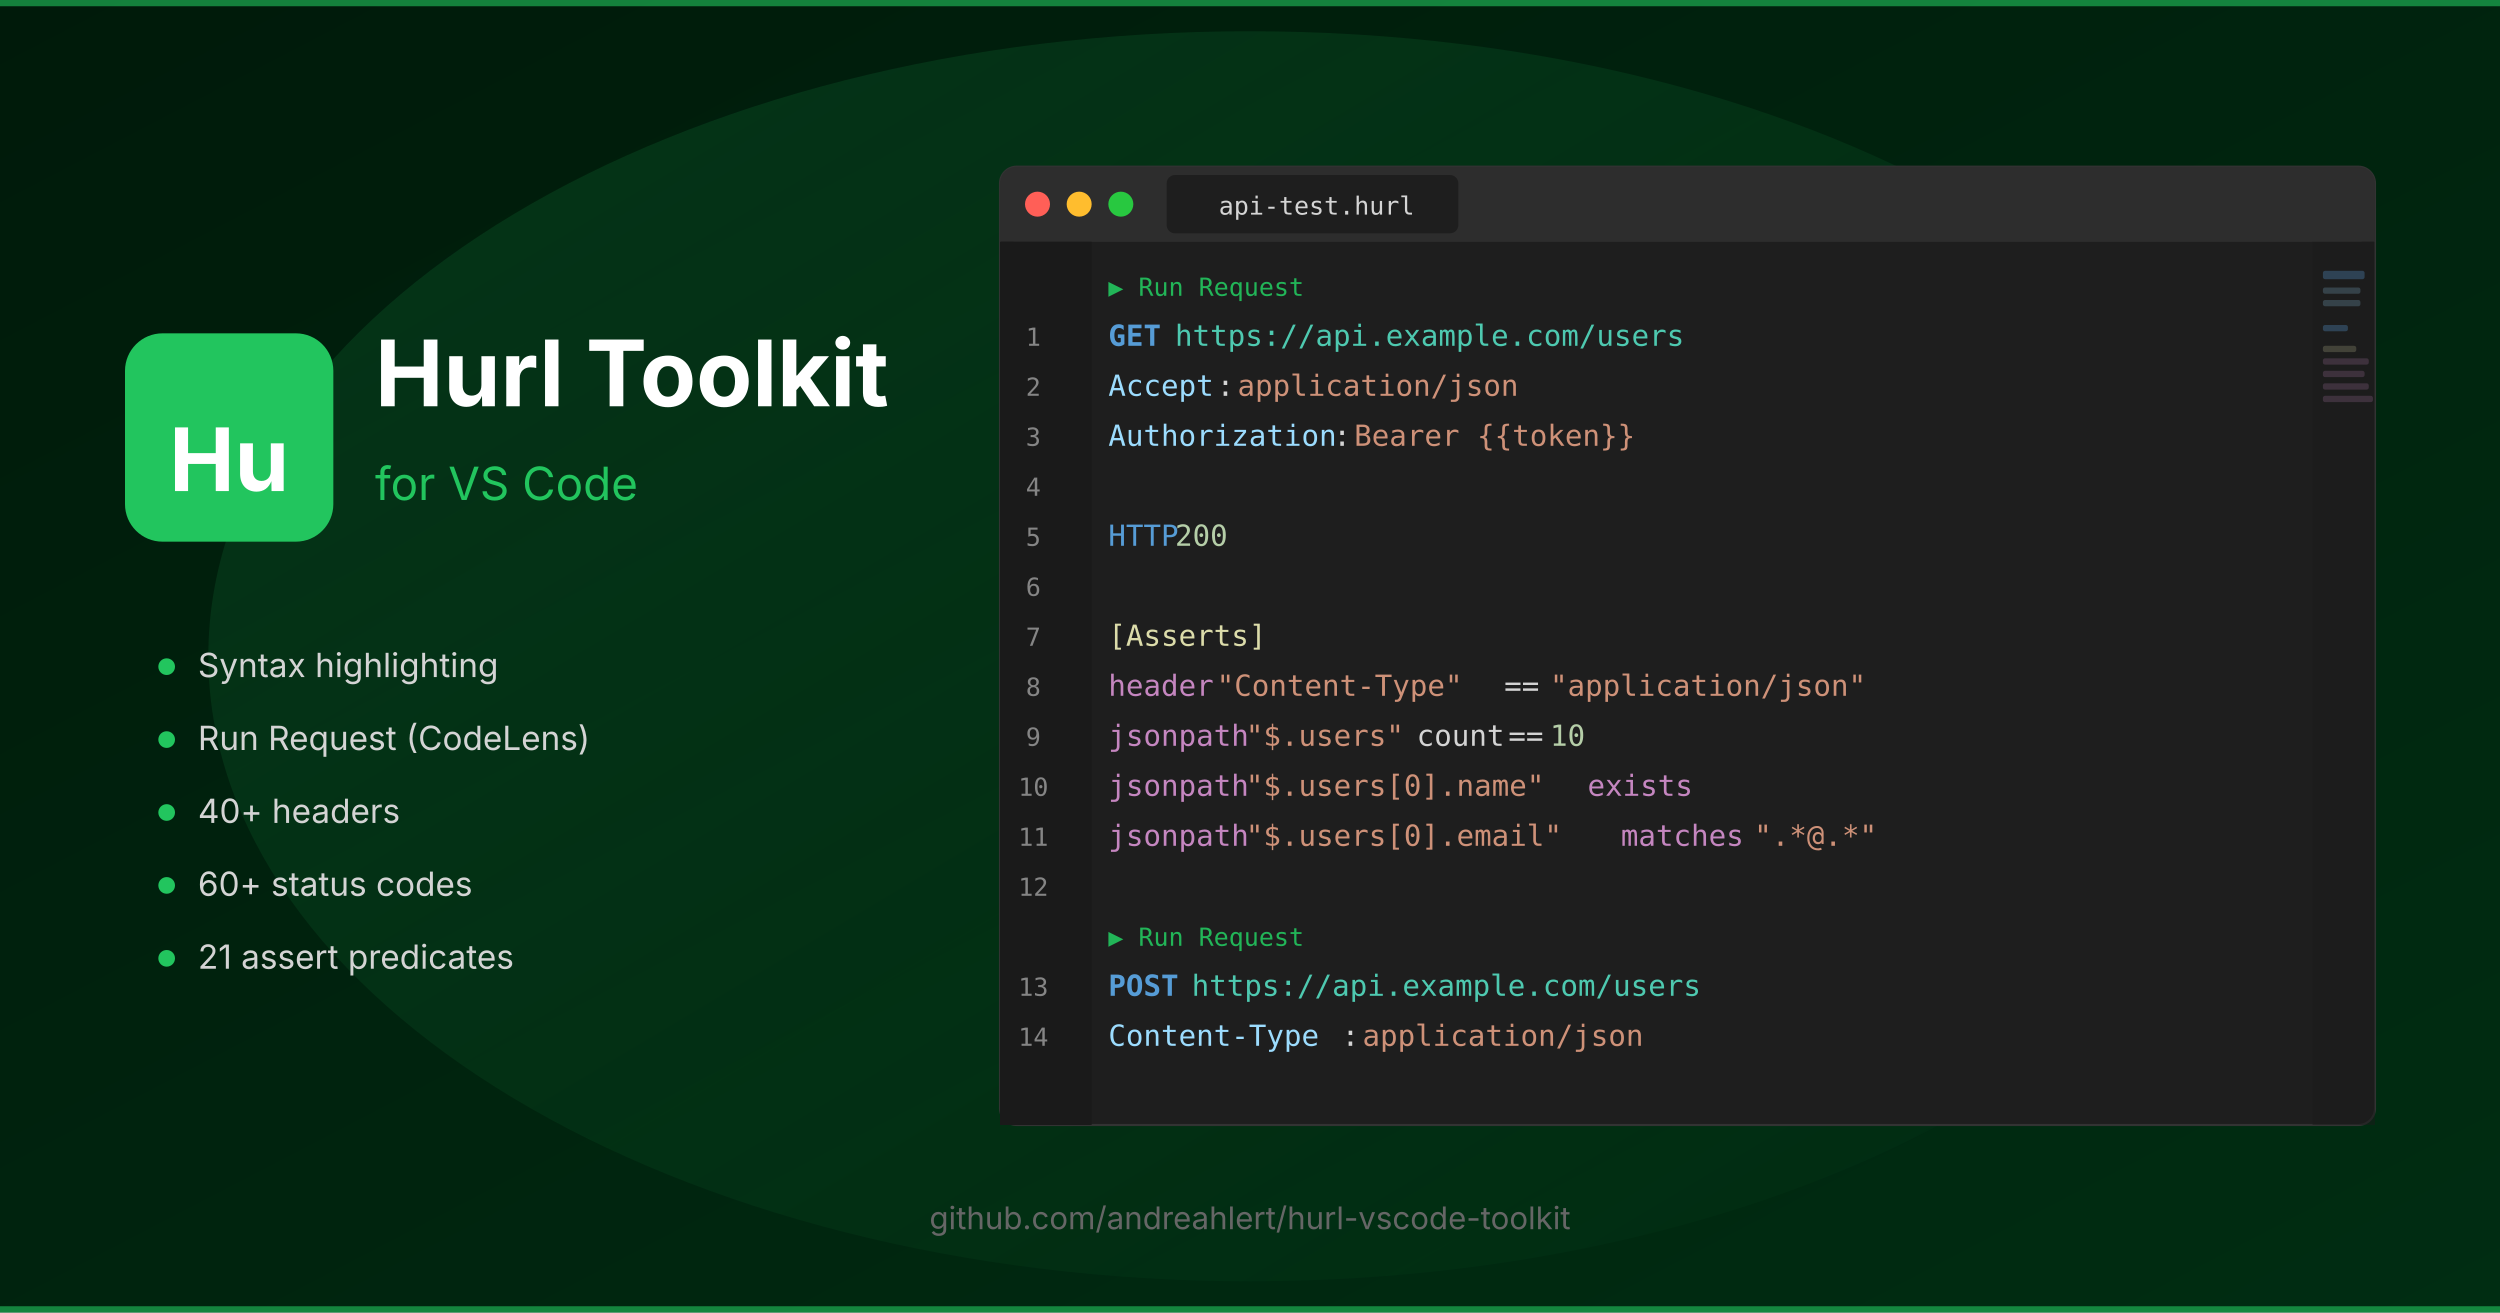
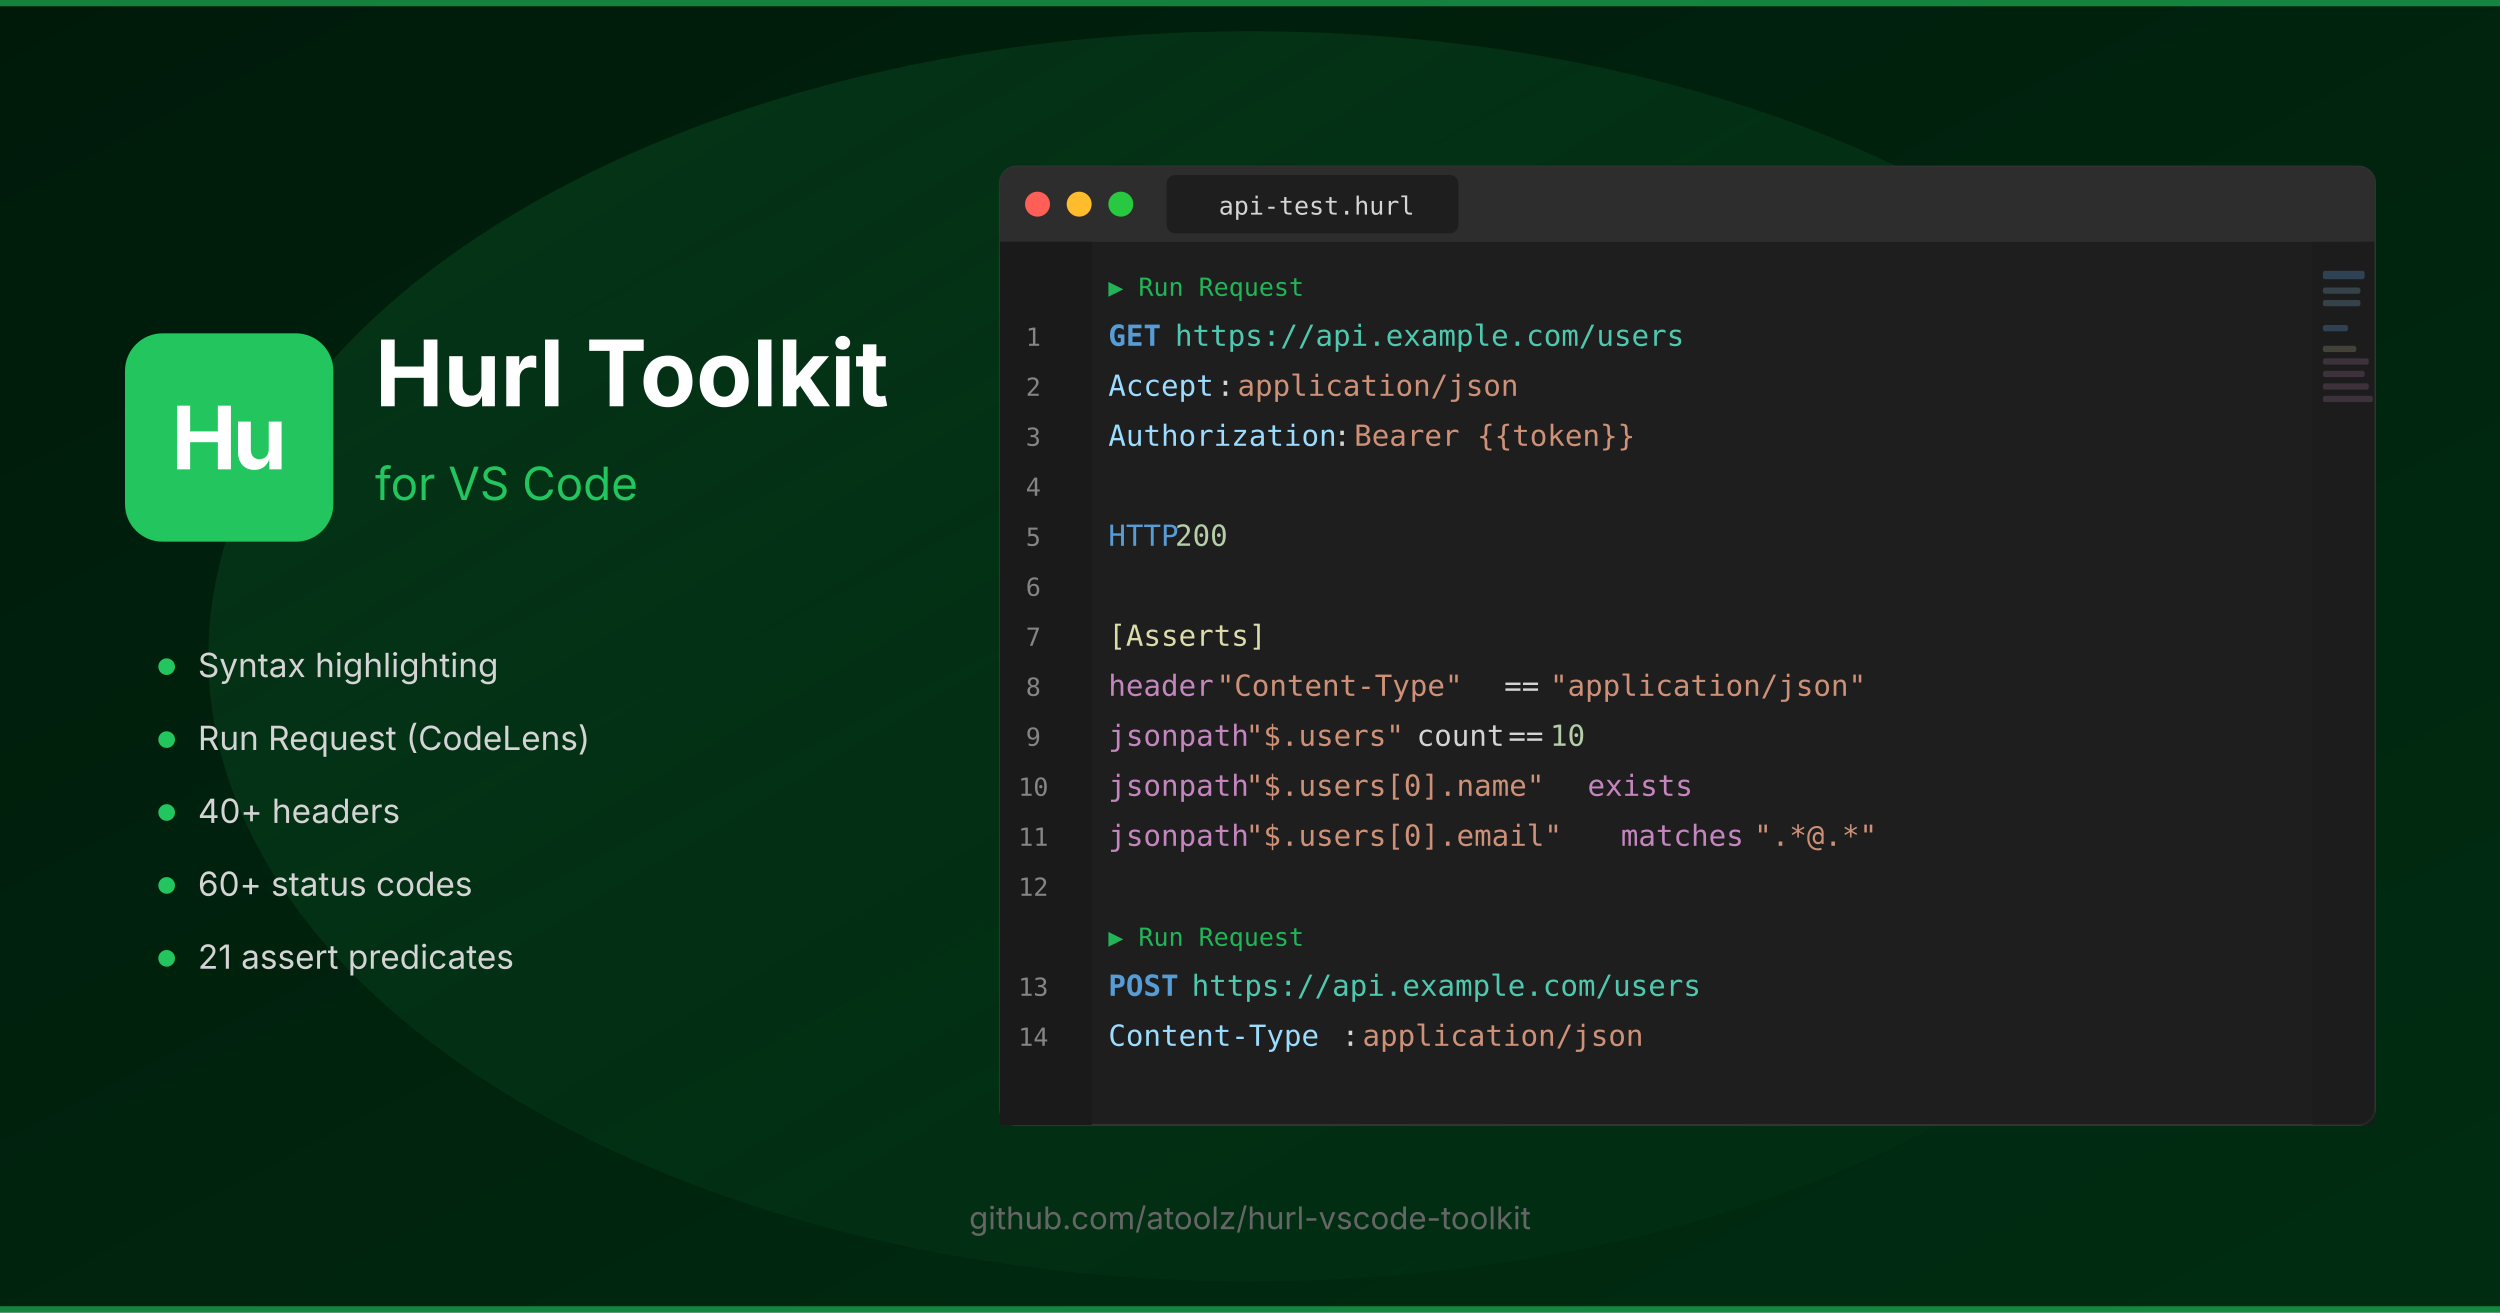
<svg xmlns="http://www.w3.org/2000/svg" viewBox="0 0 1200 630" width="1200" height="630">
  <defs>
    <linearGradient id="bg" x1="0%" y1="0%" x2="100%" y2="100%">
      <stop offset="0%" stop-color="#001a0a" />
      <stop offset="100%" stop-color="#002d12" />
    </linearGradient>
    <linearGradient id="editorBg" x1="0%" y1="0%" x2="0%" y2="100%">
      <stop offset="0%" stop-color="#1e1e1e" />
      <stop offset="100%" stop-color="#252526" />
    </linearGradient>
    <linearGradient id="greenGlow" x1="0%" y1="0%" x2="100%" y2="100%">
      <stop offset="0%" stop-color="#22c55e" stop-opacity="0.15" />
      <stop offset="100%" stop-color="#22c55e" stop-opacity="0" />
    </linearGradient>
  </defs>
  <rect width="1200" height="630" fill="url(#bg)" />
  <ellipse cx="600" cy="315" rx="500" ry="300" fill="url(#greenGlow)" />
  <rect x="0" y="0" width="1200" height="3" fill="#22c55e" opacity="0.6" />
  <rect x="60" y="160" width="100" height="100" rx="18" ry="18" fill="#22c55e" />
-   <text x="110" y="220" font-family="Inter, Helvetica, Arial, sans-serif" font-weight="700" font-size="42" fill="white" text-anchor="middle" dominant-baseline="middle">Hu</text>
+   <text x="110" y="210" text-anchor="middle" dominant-baseline="central" font-family="'Inter', 'Helvetica Neue', Arial, sans-serif" font-size="42" font-weight="700" fill="#ffffff" letter-spacing="-2">Hu</text>
  <text x="180" y="195" font-family="Inter, Helvetica, Arial, sans-serif" font-weight="700" font-size="44" fill="#ffffff">Hurl Toolkit</text>
  <text x="180" y="240" font-family="Inter, Helvetica, Arial, sans-serif" font-weight="400" font-size="22" fill="#22c55e">for VS Code</text>
  <g font-family="Inter, Helvetica, Arial, sans-serif" font-size="16" fill="#a0a0a0">
    <circle cx="80" cy="320" r="4" fill="#22c55e" />
    <text x="95" y="325" fill="#d4d4d4">Syntax highlighting</text>
    <circle cx="80" cy="355" r="4" fill="#22c55e" />
    <text x="95" y="360" fill="#d4d4d4">Run Request (CodeLens)</text>
    <circle cx="80" cy="390" r="4" fill="#22c55e" />
    <text x="95" y="395" fill="#d4d4d4">40+ headers</text>
    <circle cx="80" cy="425" r="4" fill="#22c55e" />
    <text x="95" y="430" fill="#d4d4d4">60+ status codes</text>
    <circle cx="80" cy="460" r="4" fill="#22c55e" />
    <text x="95" y="465" fill="#d4d4d4">21 assert predicates</text>
  </g>
  <g transform="translate(480, 80)">
    <rect x="0" y="0" width="660" height="460" rx="8" ry="8" fill="#1e1e1e" stroke="#333" stroke-width="1" />
    <rect x="0" y="0" width="660" height="36" rx="8" ry="8" fill="#2d2d2d" />
    <rect x="0" y="20" width="660" height="16" fill="#2d2d2d" />
    <circle cx="18" cy="18" r="6" fill="#ff5f57" />
    <circle cx="38" cy="18" r="6" fill="#ffbd2e" />
    <circle cx="58" cy="18" r="6" fill="#28c840" />
    <rect x="80" y="4" width="140" height="28" rx="4" ry="4" fill="#1e1e1e" />
    <text x="105" y="23" font-family="monospace" font-size="12" fill="#d4d4d4">api-test.hurl</text>
    <rect x="0" y="36" width="44" height="424" fill="#1a1a1a" rx="0" ry="0" />
    <g font-family="'Cascadia Code', 'Fira Code', 'Consolas', monospace" font-size="14">
      <text x="52" y="62" font-size="12" fill="#22c55e" opacity="0.9">▶ Run Request</text>
      <text x="16" y="86" font-size="12" fill="#858585" text-anchor="middle">1</text>
      <text x="52" y="86" fill="#569cd6" font-weight="bold">GET</text>
      <text x="84" y="86" fill="#4ec9b0">https://api.example.com/users</text>
      <text x="16" y="110" font-size="12" fill="#858585" text-anchor="middle">2</text>
      <text x="52" y="110" fill="#9cdcfe">Accept</text>
      <text x="104" y="110" fill="#d4d4d4">:</text>
      <text x="114" y="110" fill="#ce9178">application/json</text>
      <text x="16" y="134" font-size="12" fill="#858585" text-anchor="middle">3</text>
      <text x="52" y="134" fill="#9cdcfe">Authorization</text>
      <text x="160" y="134" fill="#d4d4d4">:</text>
      <text x="170" y="134" fill="#ce9178">Bearer {{token}}</text>
      <text x="16" y="158" font-size="12" fill="#858585" text-anchor="middle">4</text>
      <text x="16" y="182" font-size="12" fill="#858585" text-anchor="middle">5</text>
      <text x="52" y="182" fill="#569cd6">HTTP</text>
      <text x="84" y="182" fill="#b5cea8">200</text>
      <text x="16" y="206" font-size="12" fill="#858585" text-anchor="middle">6</text>
      <text x="16" y="230" font-size="12" fill="#858585" text-anchor="middle">7</text>
      <text x="52" y="230" fill="#dcdcaa">[Asserts]</text>
      <text x="16" y="254" font-size="12" fill="#858585" text-anchor="middle">8</text>
      <text x="52" y="254" fill="#c586c0">header</text>
      <text x="104" y="254" fill="#ce9178">"Content-Type"</text>
      <text x="242" y="254" fill="#d4d4d4">==</text>
      <text x="264" y="254" fill="#ce9178">"application/json"</text>
      <text x="16" y="278" font-size="12" fill="#858585" text-anchor="middle">9</text>
      <text x="52" y="278" fill="#c586c0">jsonpath</text>
      <text x="118" y="278" fill="#ce9178">"$.users"</text>
      <text x="200" y="278" fill="#d4d4d4">count</text>
      <text x="244" y="278" fill="#d4d4d4">==</text>
      <text x="264" y="278" fill="#b5cea8">10</text>
      <text x="16" y="302" font-size="12" fill="#858585" text-anchor="middle">10</text>
      <text x="52" y="302" fill="#c586c0">jsonpath</text>
      <text x="118" y="302" fill="#ce9178">"$.users[0].name"</text>
      <text x="282" y="302" fill="#c586c0">exists</text>
      <text x="16" y="326" font-size="12" fill="#858585" text-anchor="middle">11</text>
      <text x="52" y="326" fill="#c586c0">jsonpath</text>
      <text x="118" y="326" fill="#ce9178">"$.users[0].email"</text>
      <text x="298" y="326" fill="#c586c0">matches</text>
      <text x="362" y="326" fill="#ce9178">".*@.*"</text>
      <text x="16" y="350" font-size="12" fill="#858585" text-anchor="middle">12</text>
      <text x="52" y="374" font-size="12" fill="#22c55e" opacity="0.9">▶ Run Request</text>
      <text x="16" y="398" font-size="12" fill="#858585" text-anchor="middle">13</text>
      <text x="52" y="398" fill="#569cd6" font-weight="bold">POST</text>
      <text x="92" y="398" fill="#4ec9b0">https://api.example.com/users</text>
      <text x="16" y="422" font-size="12" fill="#858585" text-anchor="middle">14</text>
      <text x="52" y="422" fill="#9cdcfe">Content-Type</text>
      <text x="164" y="422" fill="#d4d4d4">:</text>
      <text x="174" y="422" fill="#ce9178">application/json</text>
    </g>
    <rect x="630" y="36" width="30" height="424" fill="#1a1a1a" opacity="0.5" />
    <rect x="635" y="50" width="20" height="4" fill="#569cd6" opacity="0.3" rx="1" />
    <rect x="635" y="58" width="18" height="3" fill="#9cdcfe" opacity="0.2" rx="1" />
    <rect x="635" y="64" width="18" height="3" fill="#9cdcfe" opacity="0.2" rx="1" />
    <rect x="635" y="76" width="12" height="3" fill="#569cd6" opacity="0.3" rx="1" />
    <rect x="635" y="86" width="16" height="3" fill="#dcdcaa" opacity="0.2" rx="1" />
    <rect x="635" y="92" width="22" height="3" fill="#c586c0" opacity="0.2" rx="1" />
    <rect x="635" y="98" width="20" height="3" fill="#c586c0" opacity="0.2" rx="1" />
    <rect x="635" y="104" width="22" height="3" fill="#c586c0" opacity="0.2" rx="1" />
    <rect x="635" y="110" width="24" height="3" fill="#c586c0" opacity="0.2" rx="1" />
  </g>
-   <text x="600" y="590" font-family="Inter, Helvetica, Arial, sans-serif" font-size="15" fill="#666" text-anchor="middle">github.com/andreahlert/hurl-vscode-toolkit</text>
+   <text x="600" y="590" font-family="Inter, Helvetica, Arial, sans-serif" font-size="15" fill="#666" text-anchor="middle">github.com/atoolz/hurl-vscode-toolkit</text>
  <rect x="0" y="627" width="1200" height="3" fill="#22c55e" opacity="0.6" />
</svg>
